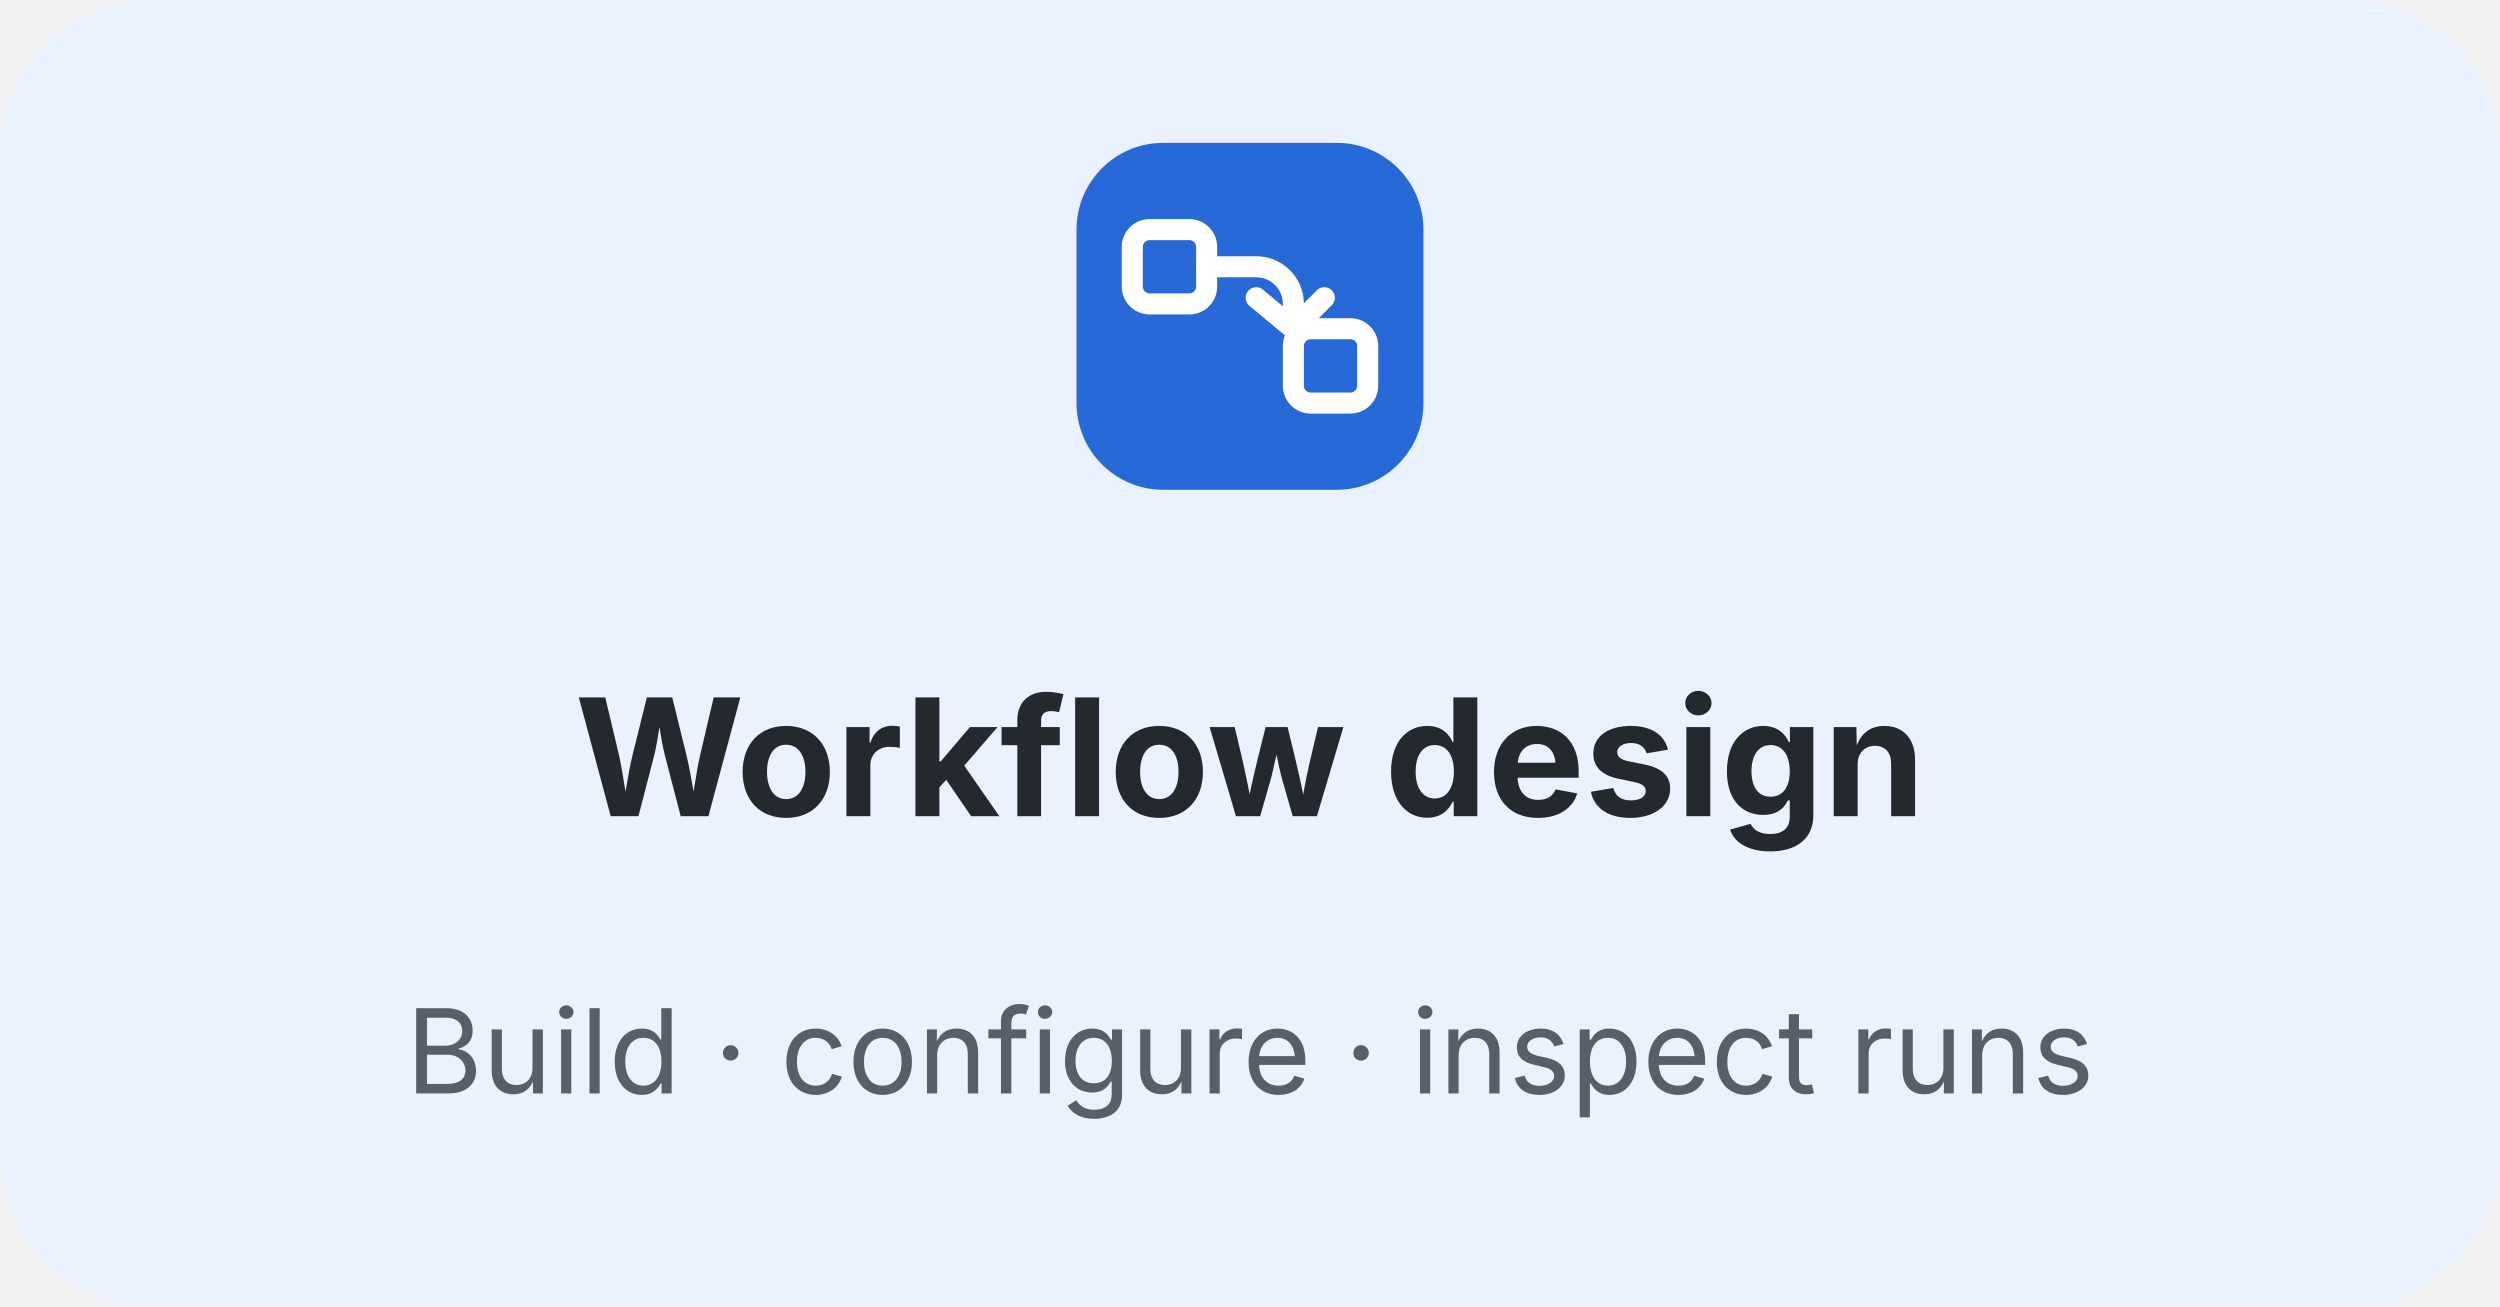
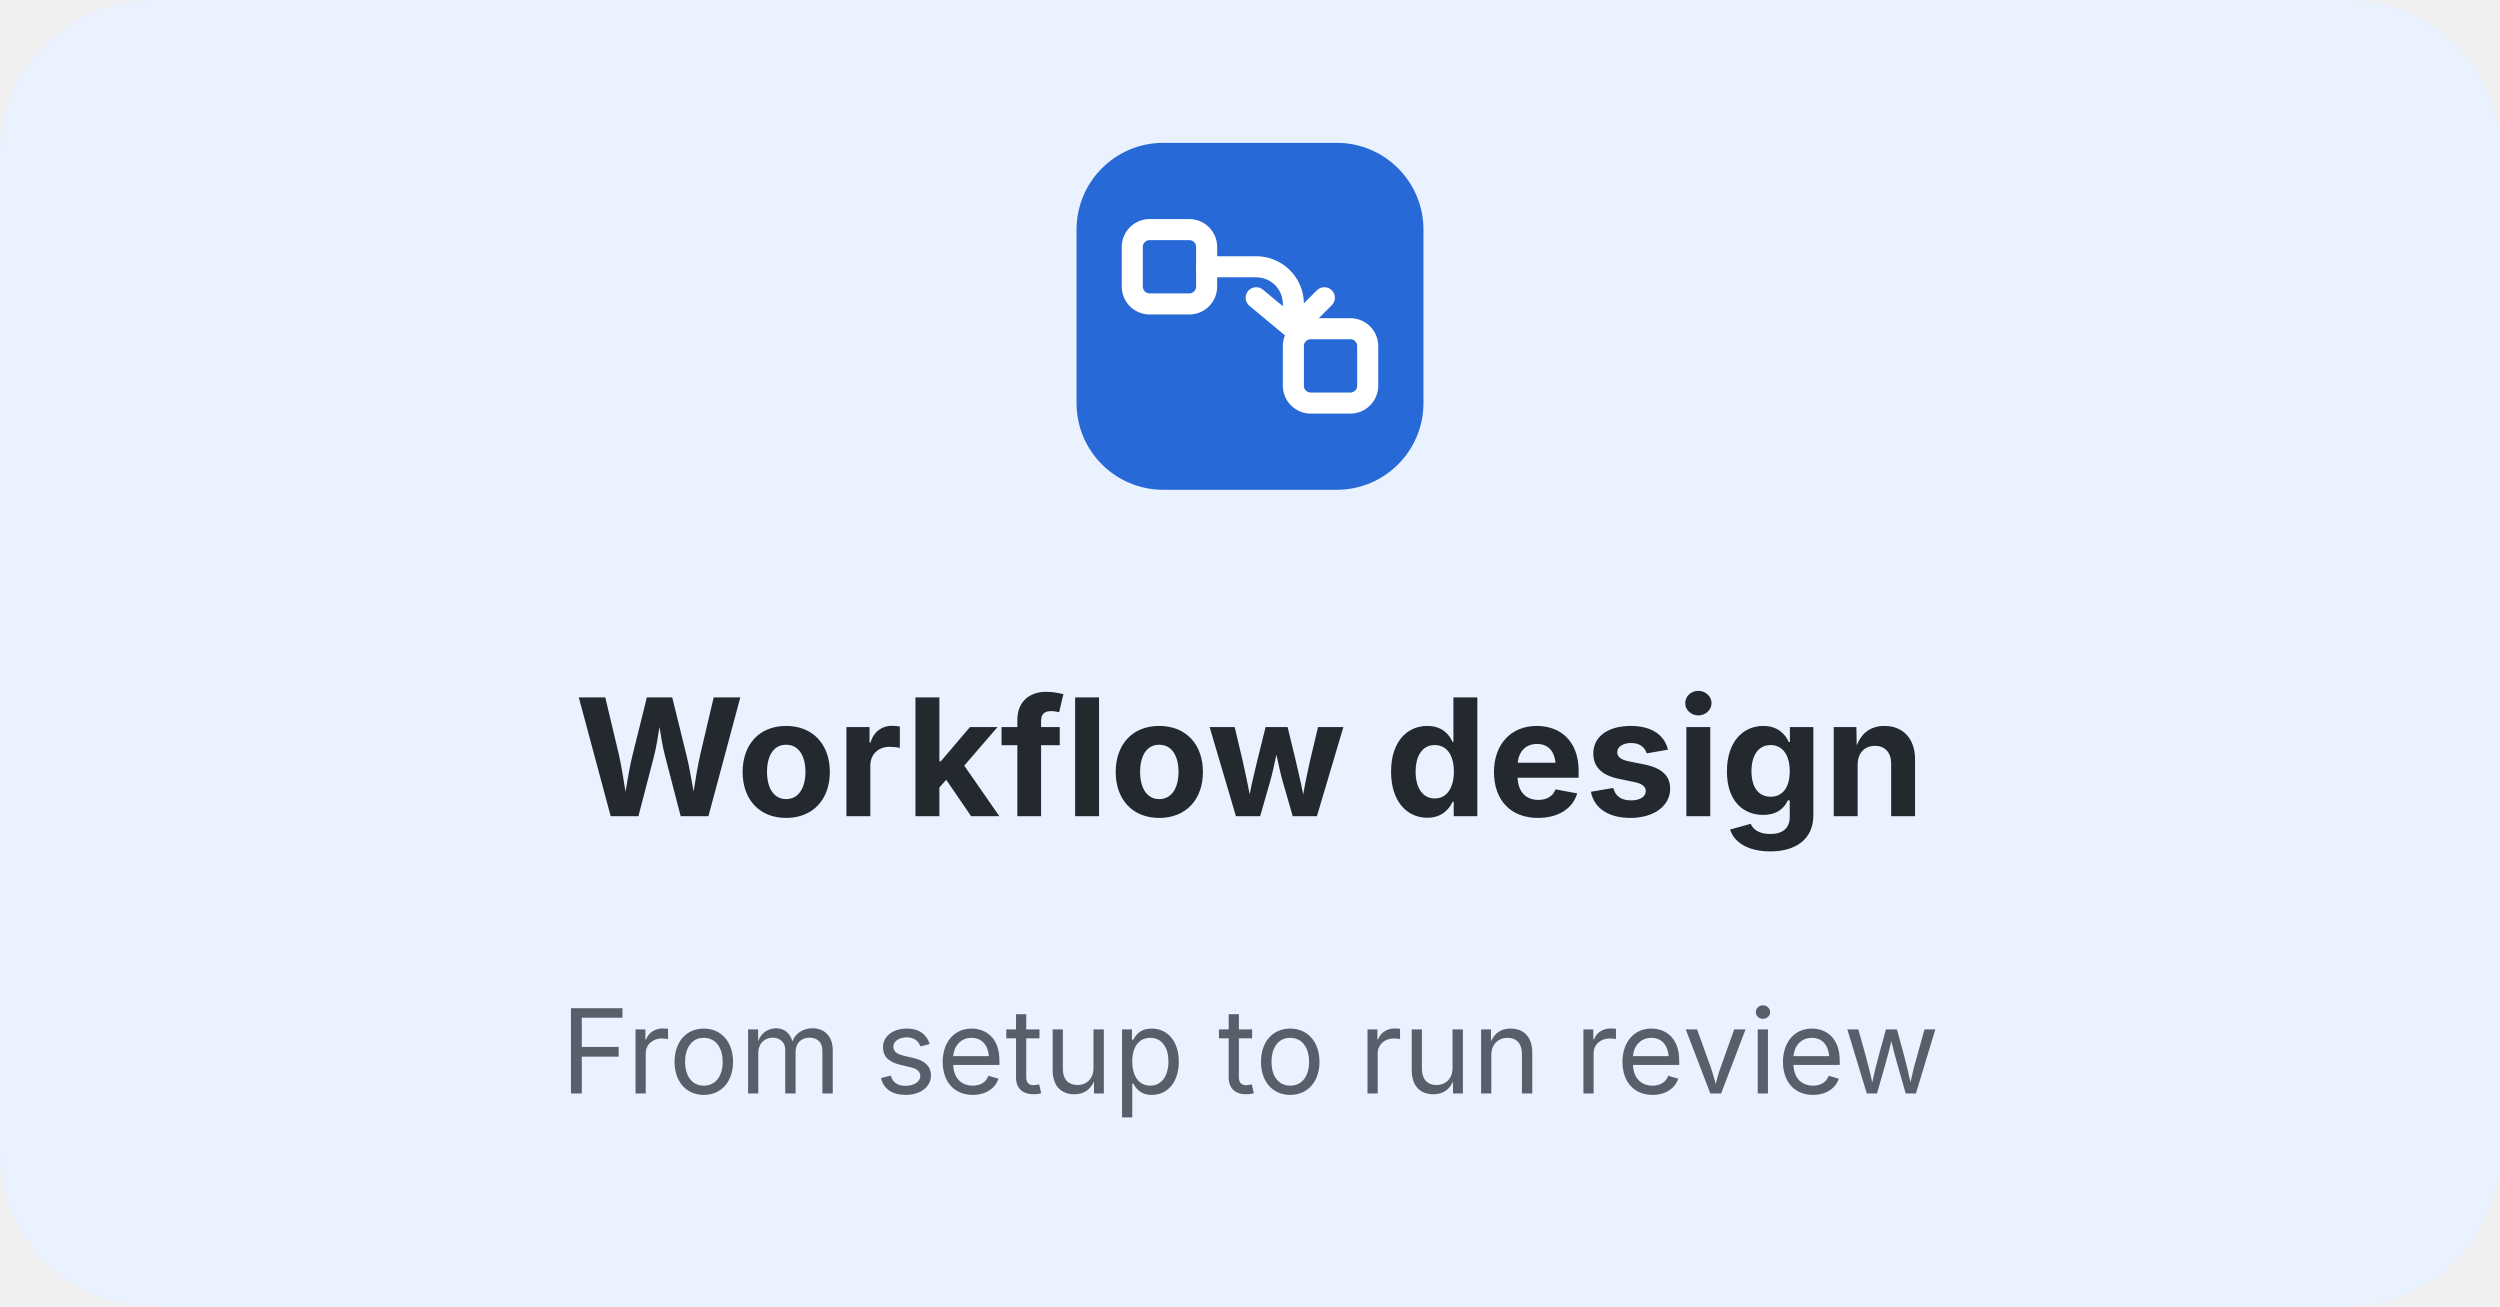
<svg xmlns="http://www.w3.org/2000/svg" width="245" height="128" viewBox="0 0 245 128" role="img" aria-labelledby="title desc">
  <rect width="245" height="128" rx="15" fill="#eaf2ff" />
  <g transform="translate(105.5 14) scale(1.214286)">
    <rect width="28" height="28" rx="7" fill="#2869d8" />
    <g fill="none" stroke="#fff" stroke-width="1.7" stroke-linecap="round" stroke-linejoin="round">
      <rect x="4.5" y="7" width="6" height="6" rx="1.4" />
      <rect x="17.5" y="15" width="6" height="6" rx="1.4" />
      <path d="M10.5 10h4a3 3 0 0 1 3 3v2M14.5 12.5l3 2.5 2.5-2.5" />
    </g>
  </g>
  <text x="122.5" y="74" text-anchor="middle" dominant-baseline="middle" fill="#24292f" font-family="-apple-system, BlinkMacSystemFont, 'Segoe UI', 'PingFang SC', 'Microsoft YaHei', sans-serif" font-size="16" font-weight="700">Workflow design</text>
-   <text x="122.5" y="103" text-anchor="middle" dominant-baseline="middle" fill="#57606a" font-family="-apple-system, BlinkMacSystemFont, 'Segoe UI', 'PingFang SC', 'Microsoft YaHei', sans-serif" font-size="11.5">Build · configure · inspect runs</text>
+   <text x="122.5" y="103" text-anchor="middle" dominant-baseline="middle" fill="#57606a" font-family="-apple-system, BlinkMacSystemFont, 'Segoe UI', 'PingFang SC', 'Microsoft YaHei', sans-serif" font-size="11.5">From setup to run review</text>
</svg>
